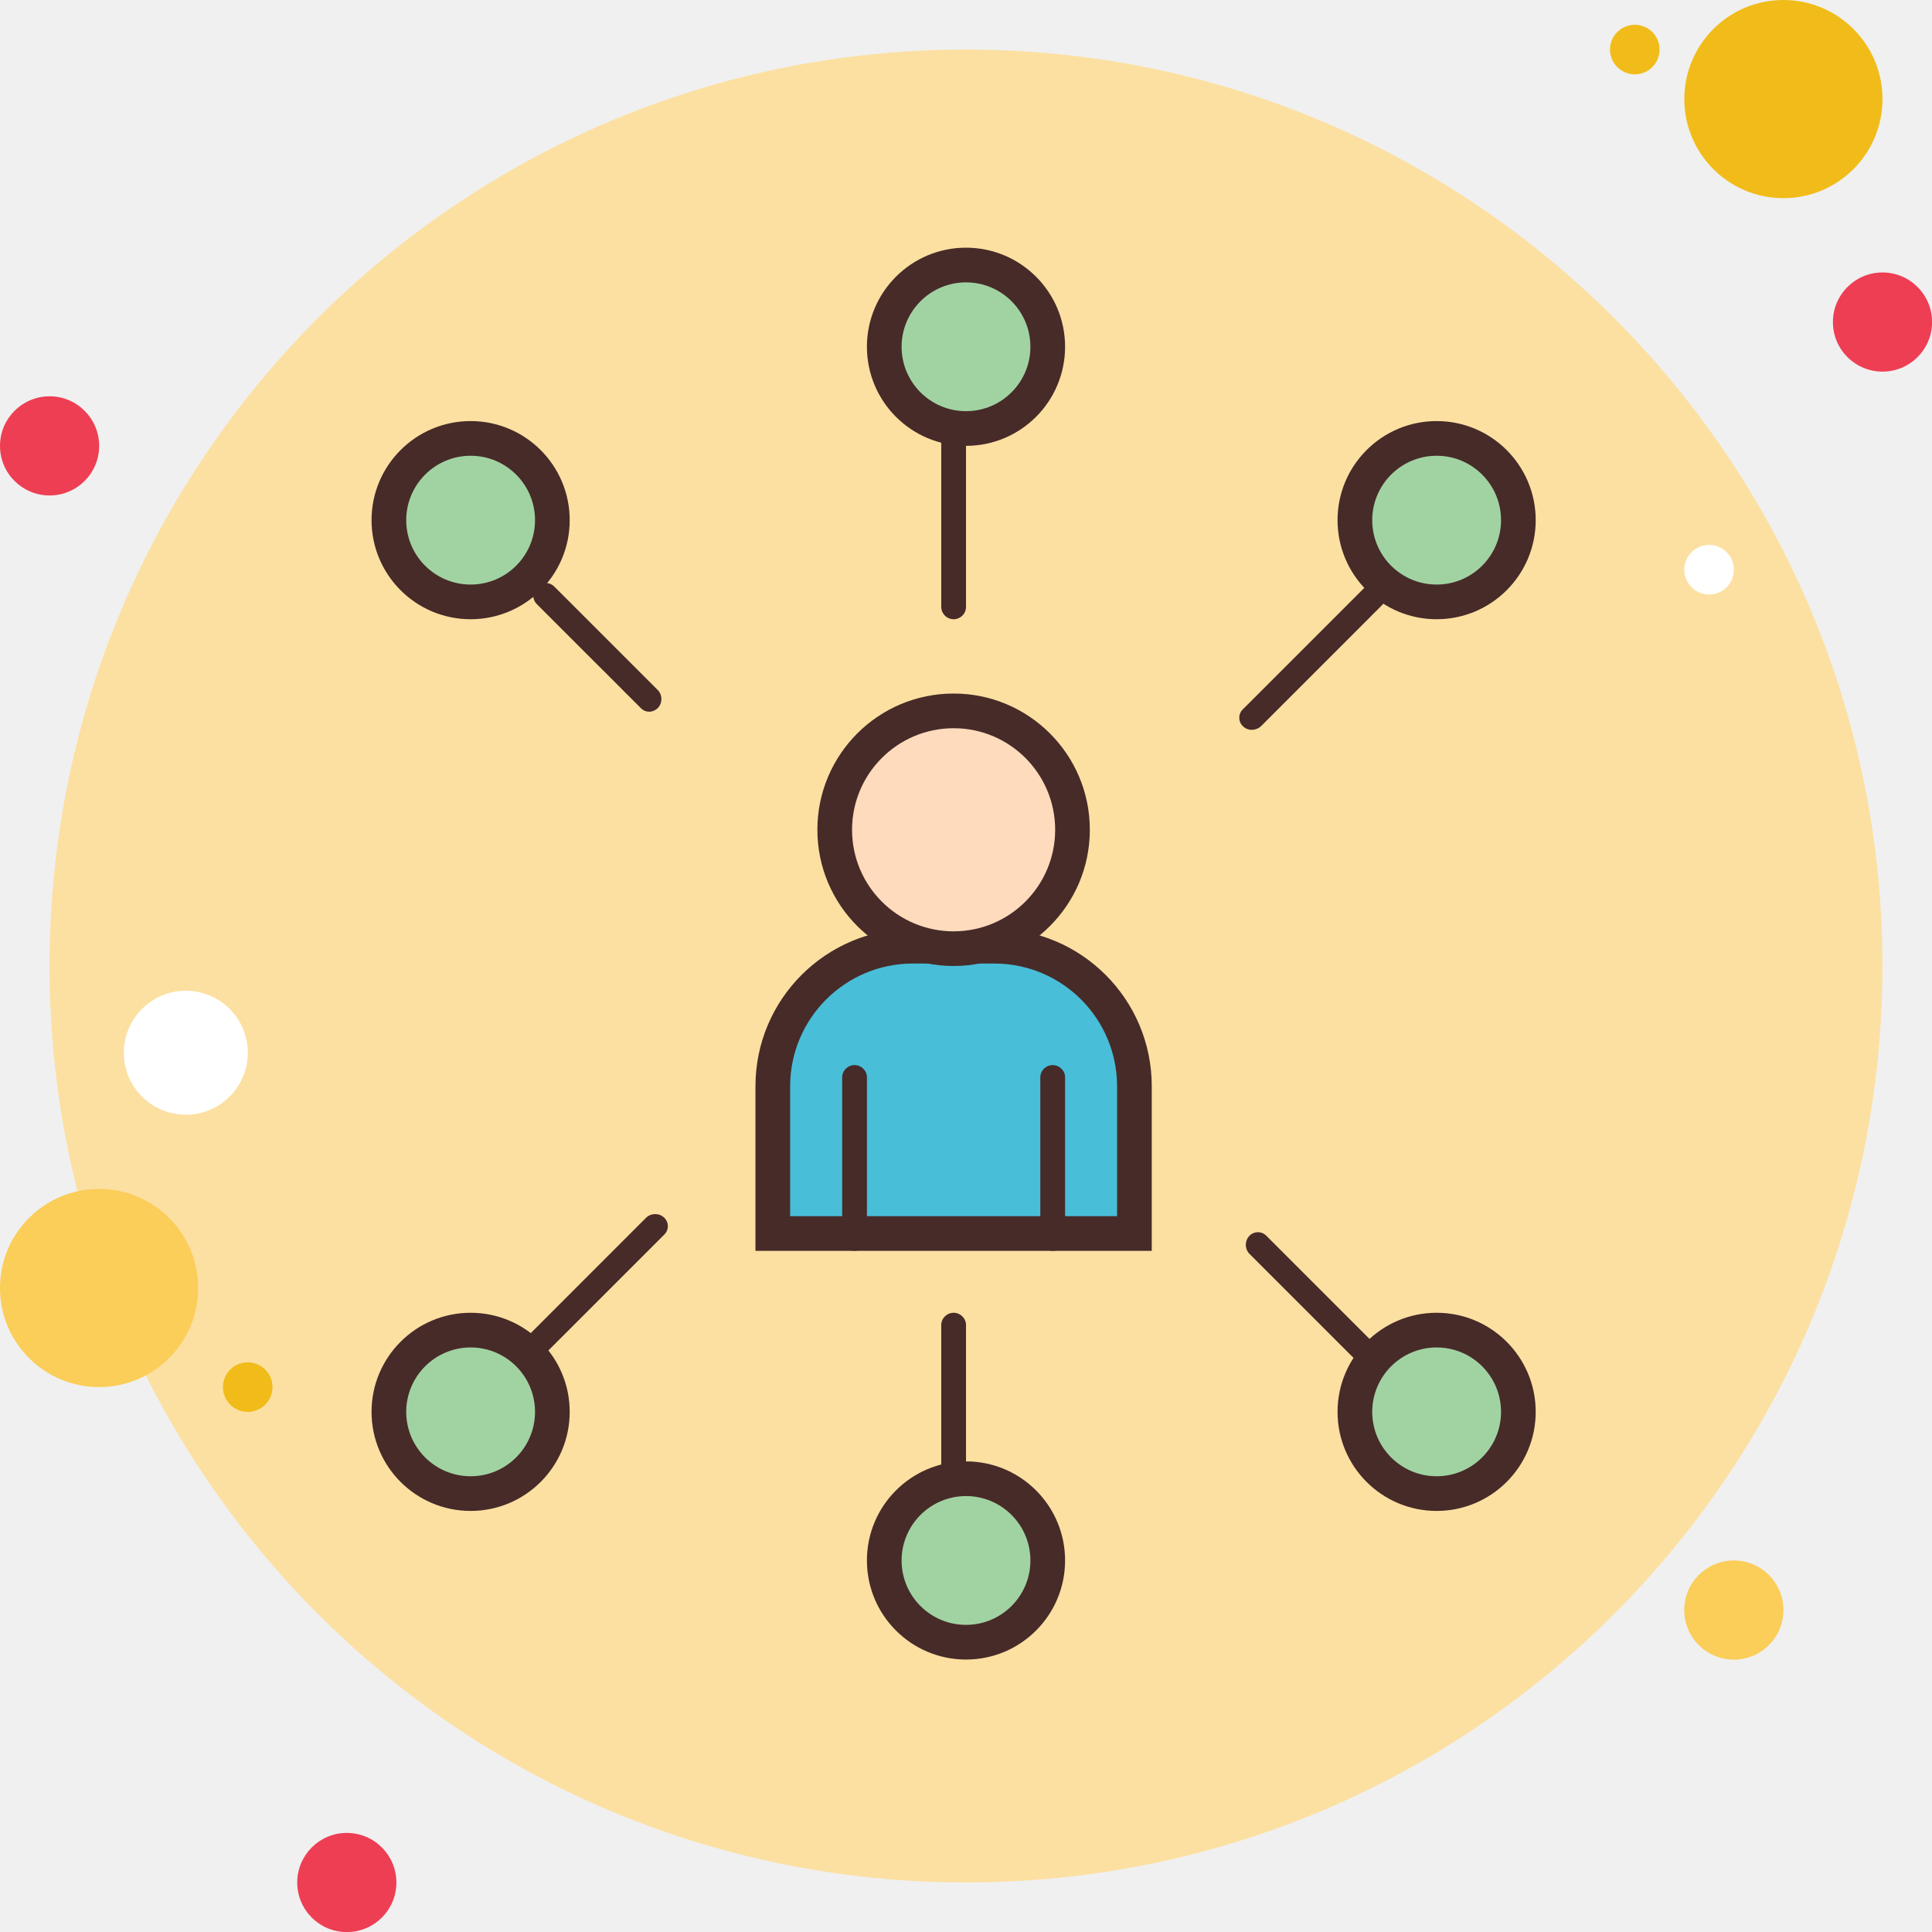
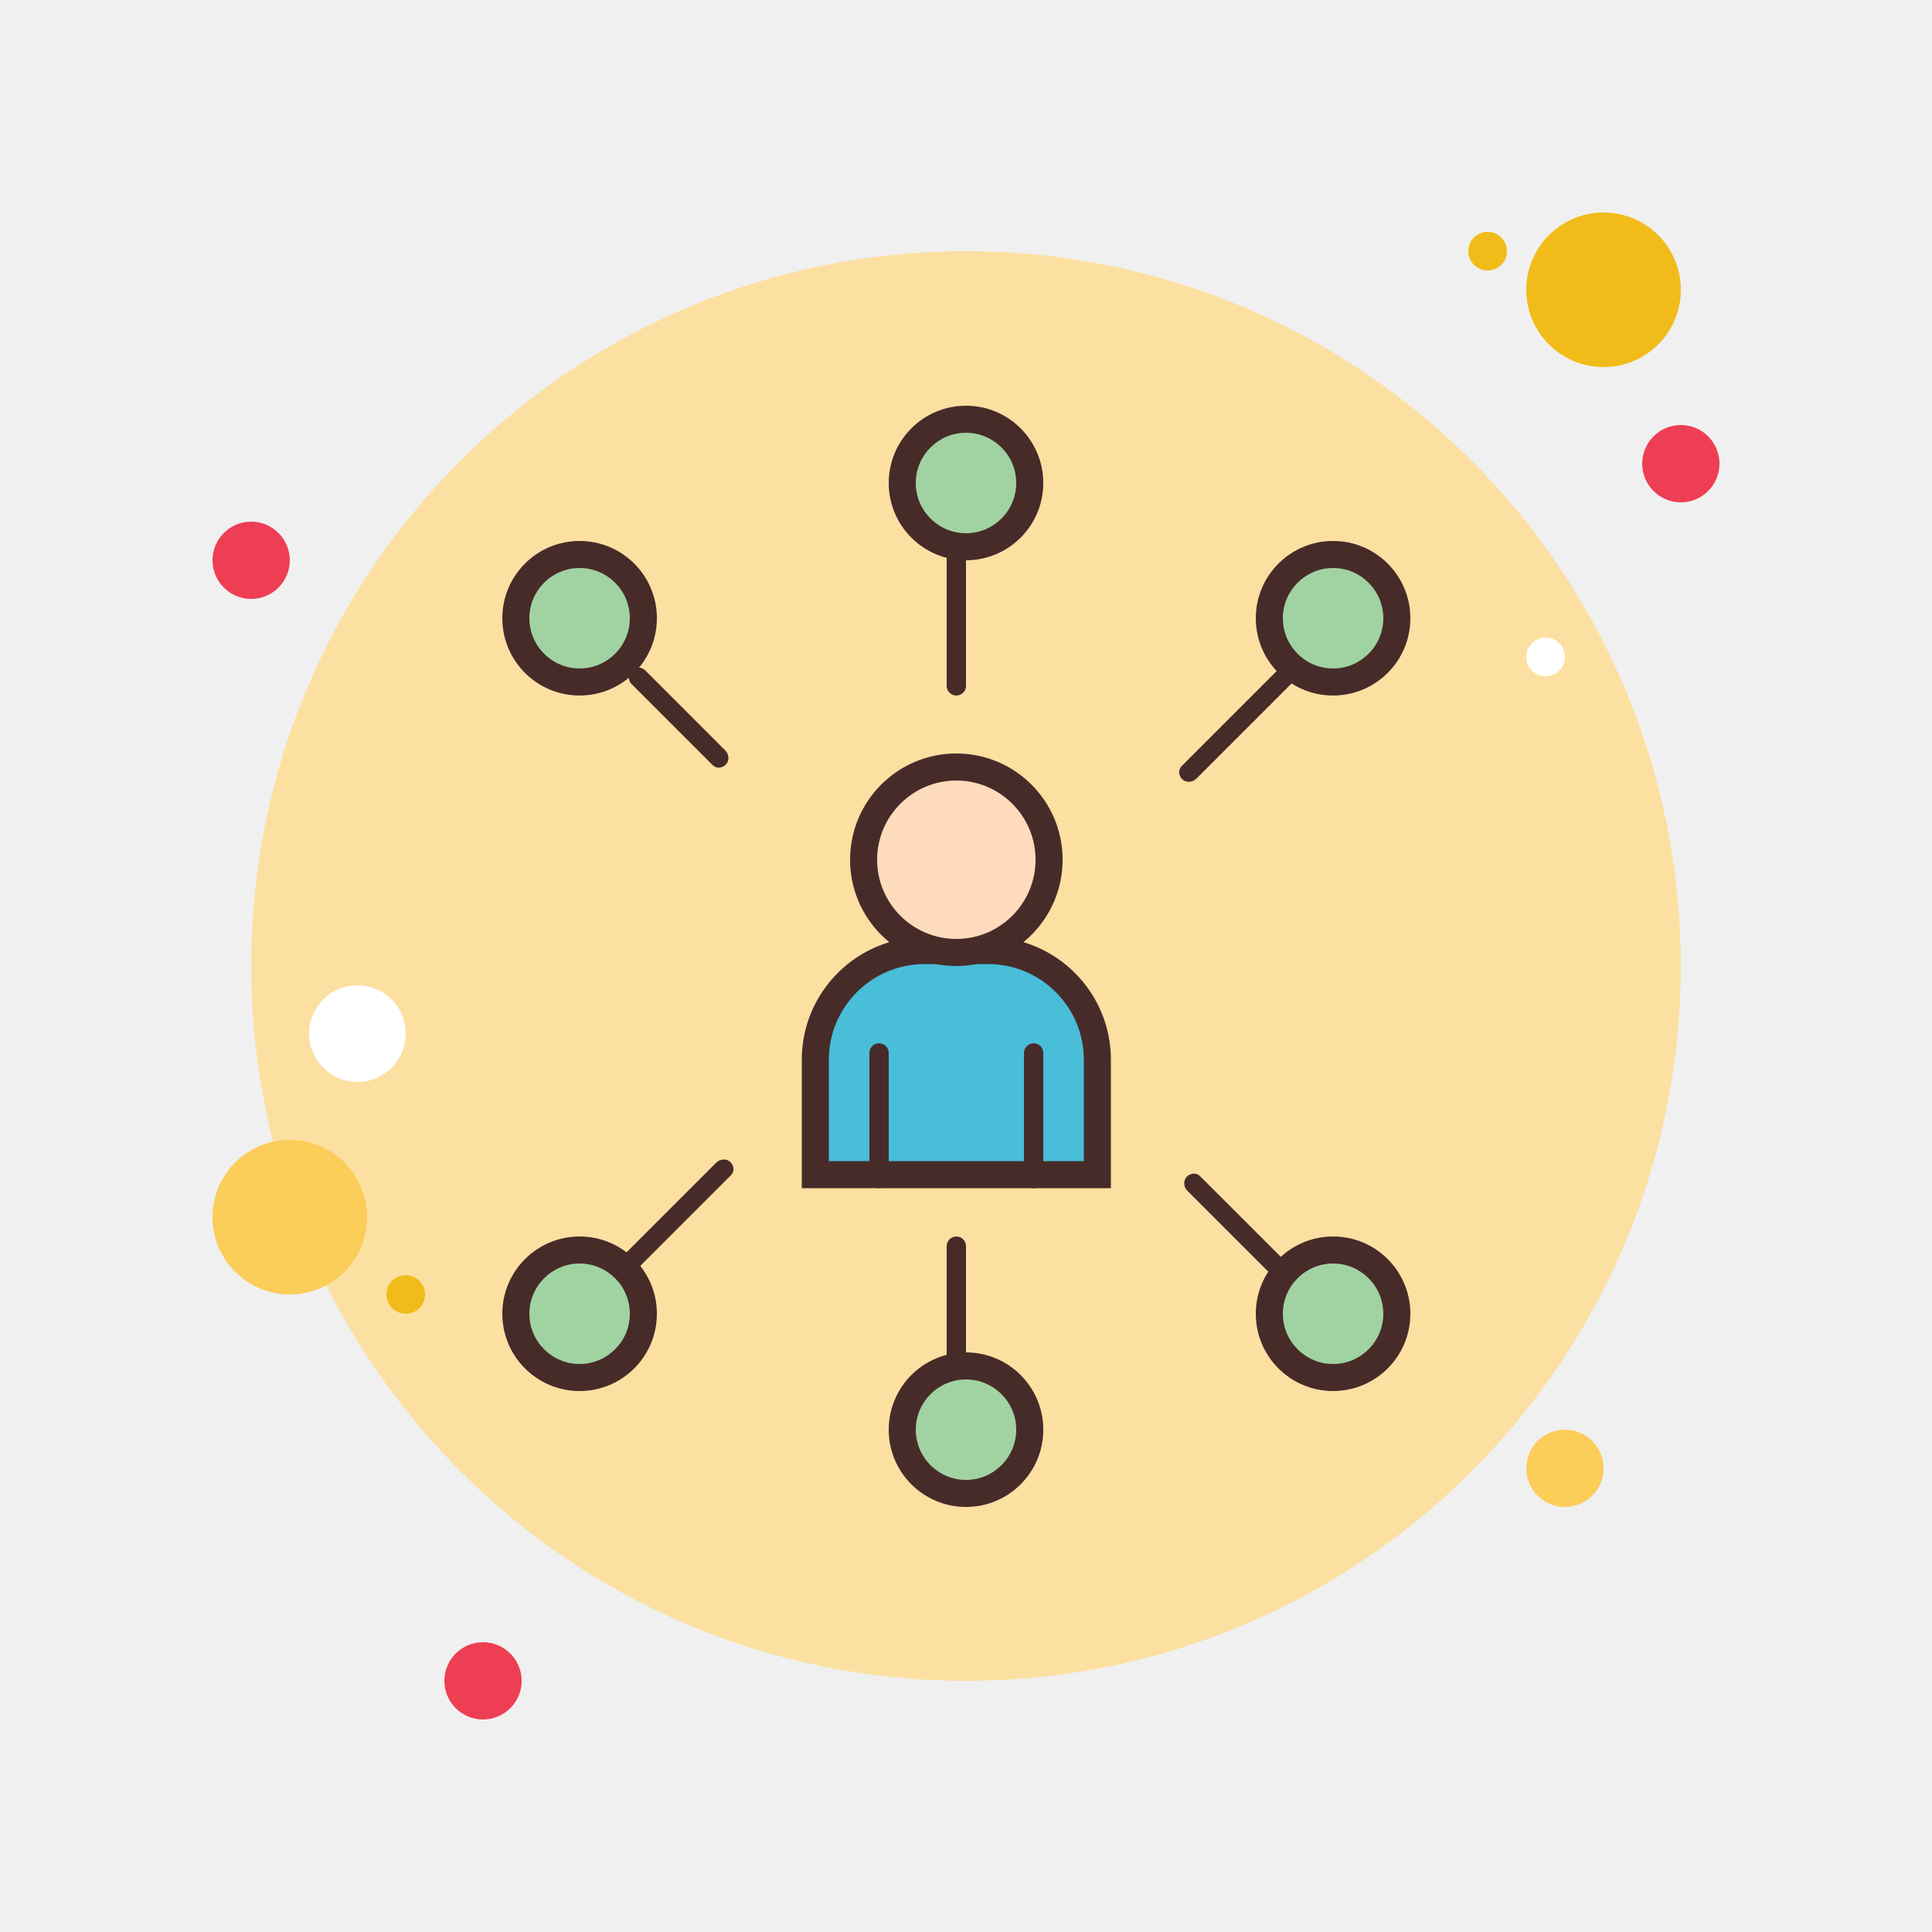
- <svg xmlns="http://www.w3.org/2000/svg" width="140.278" height="140.278" viewBox="0 0 140.278 140.278">
-   <defs>
-     <style>.a{fill:#ee3e54;}.b{fill:#f1bc19;}.c{fill:#fce0a2;}.d{fill:#fbcd59;}.e{fill:#fff;}.f{fill:#48bed8;}.g{fill:#472b29;}.h{fill:#fddbbc;}.i{fill:#a1d3a2;}</style>
-   </defs>
-   <path class="a" d="M14.6,27a3.6,3.6,0,1,0,3.6,3.6A3.6,3.6,0,0,0,14.6,27Z" transform="translate(-11 1.775)" />
-   <path class="b" d="M77.8,12a1.8,1.8,0,1,0,1.8,1.8A1.8,1.8,0,0,0,77.8,12Z" transform="translate(40.898 -10.202)" />
-   <path class="c" d="M79.542,13a66.542,66.542,0,1,0,66.542,66.542A66.542,66.542,0,0,0,79.542,13Z" transform="translate(-9.403 -9.403)" />
-   <path class="b" d="M86.194,11a7.194,7.194,0,1,0,7.194,7.194A7.194,7.194,0,0,0,86.194,11Z" transform="translate(43.294 -11)" />
-   <path class="a" d="M88.6,22a3.6,3.6,0,1,0,3.6,3.6A3.6,3.6,0,0,0,88.6,22Z" transform="translate(48.084 -2.217)" />
-   <path class="d" d="M136.89,85.977a3.6,3.6,0,1,0,3.6,3.6A3.6,3.6,0,0,0,136.89,85.977ZM18.194,59a7.194,7.194,0,1,0,7.194,7.194A7.194,7.194,0,0,0,18.194,59Z" transform="translate(-11 27.325)" />
-   <path class="a" d="M26.6,85a3.6,3.6,0,1,0,3.6,3.6A3.6,3.6,0,0,0,26.6,85Z" transform="translate(-1.419 48.084)" />
-   <path class="e" d="M20.5,51a4.5,4.5,0,1,0,4.5,4.5A4.5,4.5,0,0,0,20.5,51Z" transform="translate(-7.008 20.937)" />
-   <path class="b" d="M21.8,66a1.8,1.8,0,1,0,1.8,1.8A1.8,1.8,0,0,0,21.8,66Z" transform="translate(-3.814 32.914)" />
-   <path class="e" d="M80.8,33a1.8,1.8,0,1,0,1.8,1.8A1.8,1.8,0,0,0,80.8,33Z" transform="translate(43.294 6.566)" />
-   <path class="f" d="M42.2,70.061V59.369A10.179,10.179,0,0,1,52.368,49.2h5.919A10.179,10.179,0,0,1,68.455,59.369V70.061Z" transform="translate(13.911 19.501)" />
-   <path class="g" d="M58.848,51.018a8.92,8.92,0,0,1,8.909,8.909v9.435H44.018V59.927a8.92,8.92,0,0,1,8.909-8.909h5.92m0-2.518h-5.92A11.428,11.428,0,0,0,41.5,59.927V71.88H70.275V59.927A11.428,11.428,0,0,0,58.848,48.5Z" transform="translate(13.352 18.941)" />
-   <path class="g" d="M45.9,67.488a.9.9,0,0,1-.9-.9V54.9a.9.9,0,1,1,1.8,0v11.69A.9.9,0,0,1,45.9,67.488Zm14.387,0a.9.9,0,0,1-.9-.9V54.9a.9.9,0,1,1,1.8,0v11.69A.9.9,0,0,1,60.287,67.488Z" transform="translate(16.147 23.333)" />
-   <path class="h" d="M53.332,39.7a8.632,8.632,0,1,0,8.632,8.632A8.632,8.632,0,0,0,53.332,39.7Z" transform="translate(15.907 11.915)" />
-   <path class="g" d="M53.891,41.518a7.374,7.374,0,1,1-7.374,7.374,7.381,7.381,0,0,1,7.374-7.374m0-2.518a9.891,9.891,0,1,0,9.891,9.891A9.89,9.89,0,0,0,53.891,39Z" transform="translate(15.348 11.356)" />
-   <g transform="translate(68.341 95.317)">
-     <path class="g" d="M49.9,78.387a.9.9,0,0,1-.9-.9V64.9a.9.9,0,1,1,1.8,0V77.488A.9.9,0,0,1,49.9,78.387Z" transform="translate(-49 -64)" />
+ <svg xmlns="http://www.w3.org/2000/svg" viewBox="0 0 100 100">
+   <path fill="#ee3e54" d="M13 27A2 2 0 1 0 13 31A2 2 0 1 0 13 27Z" />
+   <path fill="#f1bc19" d="M77 12A1 1 0 1 0 77 14A1 1 0 1 0 77 12Z" />
+   <path fill="#fce0a2" d="M50 13A37 37 0 1 0 50 87A37 37 0 1 0 50 13Z" />
+   <path fill="#f1bc19" d="M83 11A4 4 0 1 0 83 19A4 4 0 1 0 83 11Z" />
+   <path fill="#ee3e54" d="M87 22A2 2 0 1 0 87 26A2 2 0 1 0 87 22Z" />
+   <path fill="#fbcd59" d="M81 74A2 2 0 1 0 81 78 2 2 0 1 0 81 74zM15 59A4 4 0 1 0 15 67 4 4 0 1 0 15 59z" />
+   <path fill="#ee3e54" d="M25 85A2 2 0 1 0 25 89A2 2 0 1 0 25 85Z" />
+   <path fill="#fff" d="M18.5 51A2.5 2.5 0 1 0 18.5 56A2.5 2.5 0 1 0 18.5 51Z" />
+   <path fill="#f1bc19" d="M21 66A1 1 0 1 0 21 68A1 1 0 1 0 21 66Z" />
+   <path fill="#fff" d="M80 33A1 1 0 1 0 80 35A1 1 0 1 0 80 33Z" />
+   <path fill="#48bed8" d="M42.2,60.8v-5.945c0-3.118,2.536-5.654,5.654-5.654h3.291c3.118,0,5.654,2.536,5.654,5.654V60.8 H42.2z" />
+   <path fill="#472b29" d="M51.146,49.9c2.732,0,4.954,2.223,4.954,4.954V60.1H42.9v-5.246c0-2.731,2.222-4.954,4.954-4.954 H51.146 M51.146,48.5h-3.292c-3.509,0-6.354,2.845-6.354,6.354V61.5h16v-6.646C57.5,51.345,54.655,48.5,51.146,48.5L51.146,48.5z" />
+   <path fill="#472b29" d="M45.5 61.5c-.276 0-.5-.224-.5-.5v-6.5c0-.276.224-.5.5-.5s.5.224.5.5V61C46 61.276 45.776 61.5 45.5 61.5zM53.5 61.5c-.276 0-.5-.224-.5-.5v-6.5c0-.276.224-.5.5-.5s.5.224.5.5V61C54 61.276 53.776 61.5 53.5 61.5z" />
+   <path fill="#fddbbc" d="M49.5 39.7A4.8 4.8 0 1 0 49.5 49.3A4.8 4.8 0 1 0 49.5 39.7Z" />
+   <path fill="#472b29" d="M49.5,40.4c2.261,0,4.1,1.839,4.1,4.1s-1.839,4.1-4.1,4.1s-4.1-1.839-4.1-4.1 S47.239,40.4,49.5,40.4 M49.5,39c-3.038,0-5.5,2.462-5.5,5.5s2.462,5.5,5.5,5.5s5.5-2.462,5.5-5.5S52.538,39,49.5,39L49.5,39z" />
+   <g>
+     <path fill="#472b29" d="M49.5,72c-0.276,0-0.5-0.224-0.5-0.5v-7c0-0.276,0.224-0.5,0.5-0.5s0.5,0.224,0.5,0.5v7 C50,71.776,49.776,72,49.5,72z" />
  </g>
-   <g transform="translate(26.977 95.317)">
-     <path class="i" d="M32.635,64.7a5.935,5.935,0,1,0,5.935,5.935A5.935,5.935,0,0,0,32.635,64.7Z" transform="translate(-25.441 -63.441)" />
-     <path class="g" d="M33.194,66.518a4.676,4.676,0,1,1-4.676,4.676,4.682,4.682,0,0,1,4.676-4.676m0-2.518a7.194,7.194,0,1,0,7.194,7.194A7.194,7.194,0,0,0,33.194,64Z" transform="translate(-26 -64)" />
+   <g>
+     <path fill="#a1d3a2" d="M30 64.7A3.3 3.3 0 1 0 30 71.3A3.3 3.3 0 1 0 30 64.7Z" />
+     <path fill="#472b29" d="M30,65.4c1.434,0,2.6,1.167,2.6,2.6s-1.166,2.6-2.6,2.6s-2.6-1.167-2.6-2.6S28.566,65.4,30,65.4 M30,64c-2.209,0-4,1.791-4,4s1.791,4,4,4s4-1.791,4-4S32.209,64,30,64L30,64z" />
  </g>
-   <g transform="translate(62.945 106.108)">
-     <path class="i" d="M52.635,70.7a5.935,5.935,0,1,0,5.935,5.935A5.935,5.935,0,0,0,52.635,70.7Z" transform="translate(-45.441 -69.441)" />
-     <path class="g" d="M53.194,72.518a4.676,4.676,0,1,1-4.676,4.676,4.682,4.682,0,0,1,4.676-4.676m0-2.518a7.194,7.194,0,1,0,7.194,7.194A7.194,7.194,0,0,0,53.194,70Z" transform="translate(-46 -70)" />
+   <g>
+     <path fill="#a1d3a2" d="M50 70.7A3.3 3.3 0 1 0 50 77.3A3.3 3.3 0 1 0 50 70.7Z" />
+     <path fill="#472b29" d="M50,71.4c1.434,0,2.6,1.167,2.6,2.6s-1.166,2.6-2.6,2.6s-2.6-1.167-2.6-2.6S48.566,71.4,50,71.4 M50,70c-2.209,0-4,1.791-4,4s1.791,4,4,4s4-1.791,4-4S52.209,70,50,70L50,70z" />
  </g>
-   <g transform="translate(97.116 95.317)">
-     <path class="i" d="M71.635,64.7a5.935,5.935,0,1,0,5.935,5.935A5.935,5.935,0,0,0,71.635,64.7Z" transform="translate(-64.441 -63.441)" />
-     <path class="g" d="M72.194,66.518a4.676,4.676,0,1,1-4.676,4.676,4.682,4.682,0,0,1,4.676-4.676m0-2.518a7.194,7.194,0,1,0,7.194,7.194A7.194,7.194,0,0,0,72.194,64Z" transform="translate(-65 -64)" />
+   <g>
+     <path fill="#a1d3a2" d="M69 64.7A3.3 3.3 0 1 0 69 71.3A3.3 3.3 0 1 0 69 64.7Z" />
+     <path fill="#472b29" d="M69,65.4c1.434,0,2.6,1.167,2.6,2.6s-1.166,2.6-2.6,2.6s-2.6-1.167-2.6-2.6S67.566,65.4,69,65.4 M69,64c-2.209,0-4,1.791-4,4s1.791,4,4,4s4-1.791,4-4S71.209,64,69,64L69,64z" />
  </g>
-   <g transform="translate(37.824 88.151)">
-     <path class="g" d="M32.931,70.644a.9.9,0,0,1-.637-1.534L41.1,60.3a.954.954,0,0,1,1.315-.043.852.852,0,0,1,.041,1.23l-8.9,8.9A.9.9,0,0,1,32.931,70.644Z" transform="translate(-32.032 -60.015)" />
+   <g>
+     <path fill="#472b29" d="M32.532,65.925c-0.128,0-0.256-0.049-0.354-0.146c-0.195-0.195-0.195-0.512,0-0.707l4.898-4.898 c0.195-0.196,0.536-0.218,0.731-0.024c0.194,0.195,0.219,0.488,0.023,0.684l-4.946,4.946C32.788,65.876,32.66,65.925,32.532,65.925 z" />
  </g>
-   <g transform="translate(90.454 89.464)">
-     <path class="g" d="M69.678,70.061a.9.9,0,0,1-.637-.263l-7.464-7.464a.944.944,0,0,1-.04-1.3.858.858,0,0,1,1.232-.047l7.544,7.543a.9.9,0,0,1-.637,1.534Z" transform="translate(-61.296 -60.745)" />
+   <g>
+     <path fill="#472b29" d="M65.957,65.925c-0.128,0-0.256-0.049-0.354-0.146l-4.15-4.15c-0.194-0.194-0.216-0.529-0.022-0.725 c0.192-0.194,0.486-0.219,0.685-0.026l4.195,4.194c0.195,0.195,0.195,0.512,0,0.707C66.213,65.876,66.085,65.925,65.957,65.925z" />
  </g>
-   <g transform="translate(68.341 30.617)">
-     <path class="g" d="M49.9,42.368a.9.9,0,0,1-.9-.9V28.963a.934.934,0,0,1,.9-.939.864.864,0,0,1,.9.858V41.471A.9.9,0,0,1,49.9,42.368Z" transform="translate(-49 -28.024)" />
+   <g>
+     <path fill="#472b29" d="M49.5,36c-0.276,0-0.5-0.224-0.5-0.5v-6.954c0-0.276,0.224-0.522,0.5-0.522s0.5,0.2,0.5,0.477v7 C50,35.776,49.776,36,49.5,36z" />
  </g>
-   <g transform="translate(97.116 30.573)">
-     <path class="i" d="M71.635,28.7a5.935,5.935,0,1,0,5.935,5.935A5.935,5.935,0,0,0,71.635,28.7Z" transform="translate(-64.441 -27.441)" />
-     <path class="g" d="M72.194,30.518a4.676,4.676,0,1,1-4.676,4.676,4.682,4.682,0,0,1,4.676-4.676m0-2.518a7.194,7.194,0,1,0,7.194,7.194A7.194,7.194,0,0,0,72.194,28Z" transform="translate(-65 -28)" />
+   <g>
+     <path fill="#a1d3a2" d="M69 28.7A3.3 3.3 0 1 0 69 35.3A3.3 3.3 0 1 0 69 28.7Z" />
+     <path fill="#472b29" d="M69,29.4c1.434,0,2.6,1.167,2.6,2.6s-1.166,2.6-2.6,2.6s-2.6-1.167-2.6-2.6S67.566,29.4,69,29.4 M69,28c-2.209,0-4,1.791-4,4s1.791,4,4,4s4-1.791,4-4S71.209,28,69,28L69,28z" />
  </g>
-   <g transform="translate(62.945 17.984)">
-     <path class="i" d="M52.635,21.7a5.935,5.935,0,1,0,5.935,5.935A5.935,5.935,0,0,0,52.635,21.7Z" transform="translate(-45.441 -20.441)" />
-     <path class="g" d="M53.194,23.518a4.676,4.676,0,1,1-4.676,4.676,4.682,4.682,0,0,1,4.676-4.676m0-2.518a7.194,7.194,0,1,0,7.194,7.194A7.194,7.194,0,0,0,53.194,21Z" transform="translate(-46 -21)" />
+   <g>
+     <path fill="#a1d3a2" d="M50 21.7A3.3 3.3 0 1 0 50 28.3A3.3 3.3 0 1 0 50 21.7Z" />
+     <path fill="#472b29" d="M50,22.4c1.434,0,2.6,1.167,2.6,2.6s-1.166,2.6-2.6,2.6s-2.6-1.167-2.6-2.6S48.566,22.4,50,22.4 M50,21c-2.209,0-4,1.791-4,4s1.791,4,4,4s4-1.791,4-4S52.209,21,50,21L50,21z" />
  </g>
-   <g transform="translate(26.977 30.573)">
-     <path class="i" d="M32.635,28.7a5.935,5.935,0,1,0,5.935,5.935A5.935,5.935,0,0,0,32.635,28.7Z" transform="translate(-25.441 -27.441)" />
-     <path class="g" d="M33.194,30.518a4.676,4.676,0,1,1-4.676,4.676,4.682,4.682,0,0,1,4.676-4.676m0-2.518a7.194,7.194,0,1,0,7.194,7.194A7.194,7.194,0,0,0,33.194,28Z" transform="translate(-26 -28)" />
+   <g>
+     <path fill="#a1d3a2" d="M30 28.7A3.3 3.3 0 1 0 30 35.3A3.3 3.3 0 1 0 30 28.7Z" />
+     <path fill="#472b29" d="M30,29.4c1.434,0,2.6,1.167,2.6,2.6s-1.166,2.6-2.6,2.6s-2.6-1.167-2.6-2.6S28.566,29.4,30,29.4 M30,28c-2.209,0-4,1.791-4,4s1.791,4,4,4s4-1.791,4-4S32.209,28,30,28L30,28z" />
  </g>
-   <g transform="translate(89.981 42.36)">
-     <path class="g" d="M61.932,45.185a.867.867,0,0,1-.615-.243.852.852,0,0,1-.041-1.23l8.9-8.9a.9.9,0,0,1,1.271,1.271L62.634,44.9A1,1,0,0,1,61.932,45.185Z" transform="translate(-61.033 -34.554)" />
+   <g>
+     <path fill="#472b29" d="M61.533,40.465c-0.126,0-0.25-0.044-0.342-0.135c-0.194-0.195-0.219-0.488-0.023-0.684l4.946-4.946 c0.195-0.195,0.512-0.195,0.707,0s0.195,0.512,0,0.707l-4.898,4.898C61.819,40.409,61.675,40.465,61.533,40.465z" />
  </g>
-   <g transform="translate(38.745 42.36)">
-     <path class="g" d="M40.927,43.87a.817.817,0,0,1-.576-.239l-7.544-7.543a.9.9,0,1,1,1.272-1.271l7.464,7.463a.944.944,0,0,1,.04,1.3A.913.913,0,0,1,40.927,43.87Z" transform="translate(-32.544 -34.554)" />
+   <g>
+     <path fill="#472b29" d="M37.205,39.734c-0.114,0-0.228-0.043-0.32-0.133l-4.195-4.194c-0.195-0.195-0.195-0.512,0-0.707 s0.512-0.195,0.707,0l4.15,4.15c0.194,0.194,0.216,0.529,0.022,0.725C37.467,39.68,37.336,39.734,37.205,39.734z" />
  </g>
</svg>
